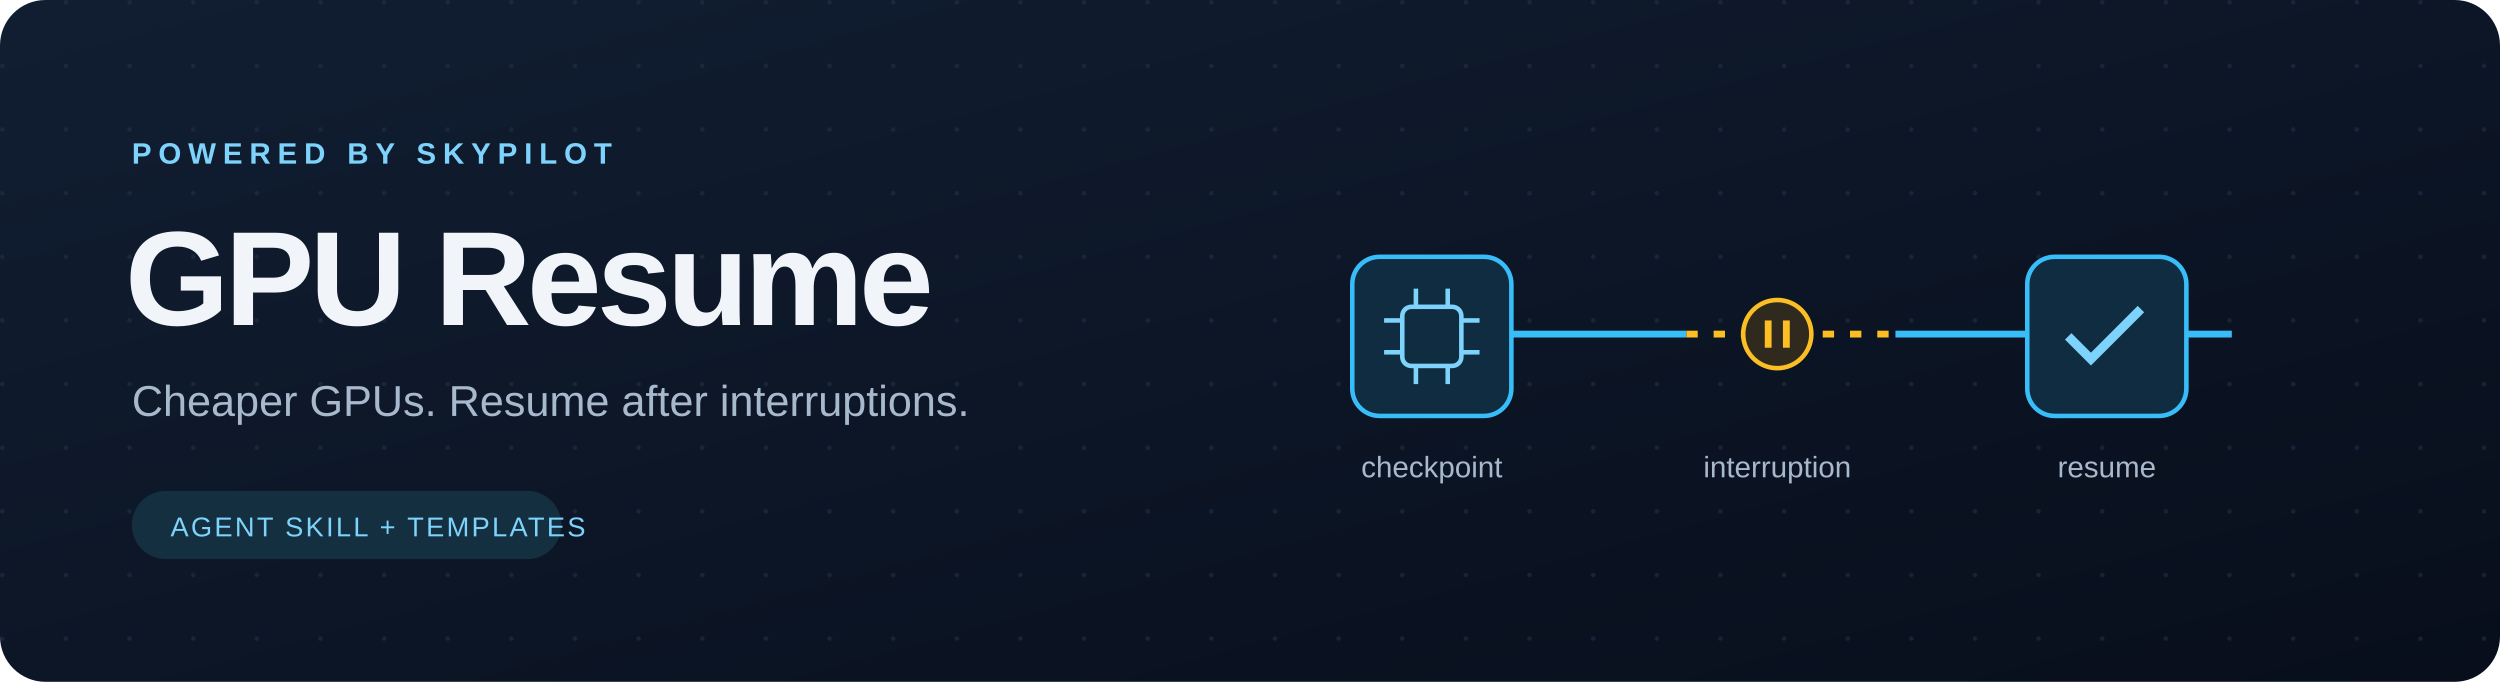
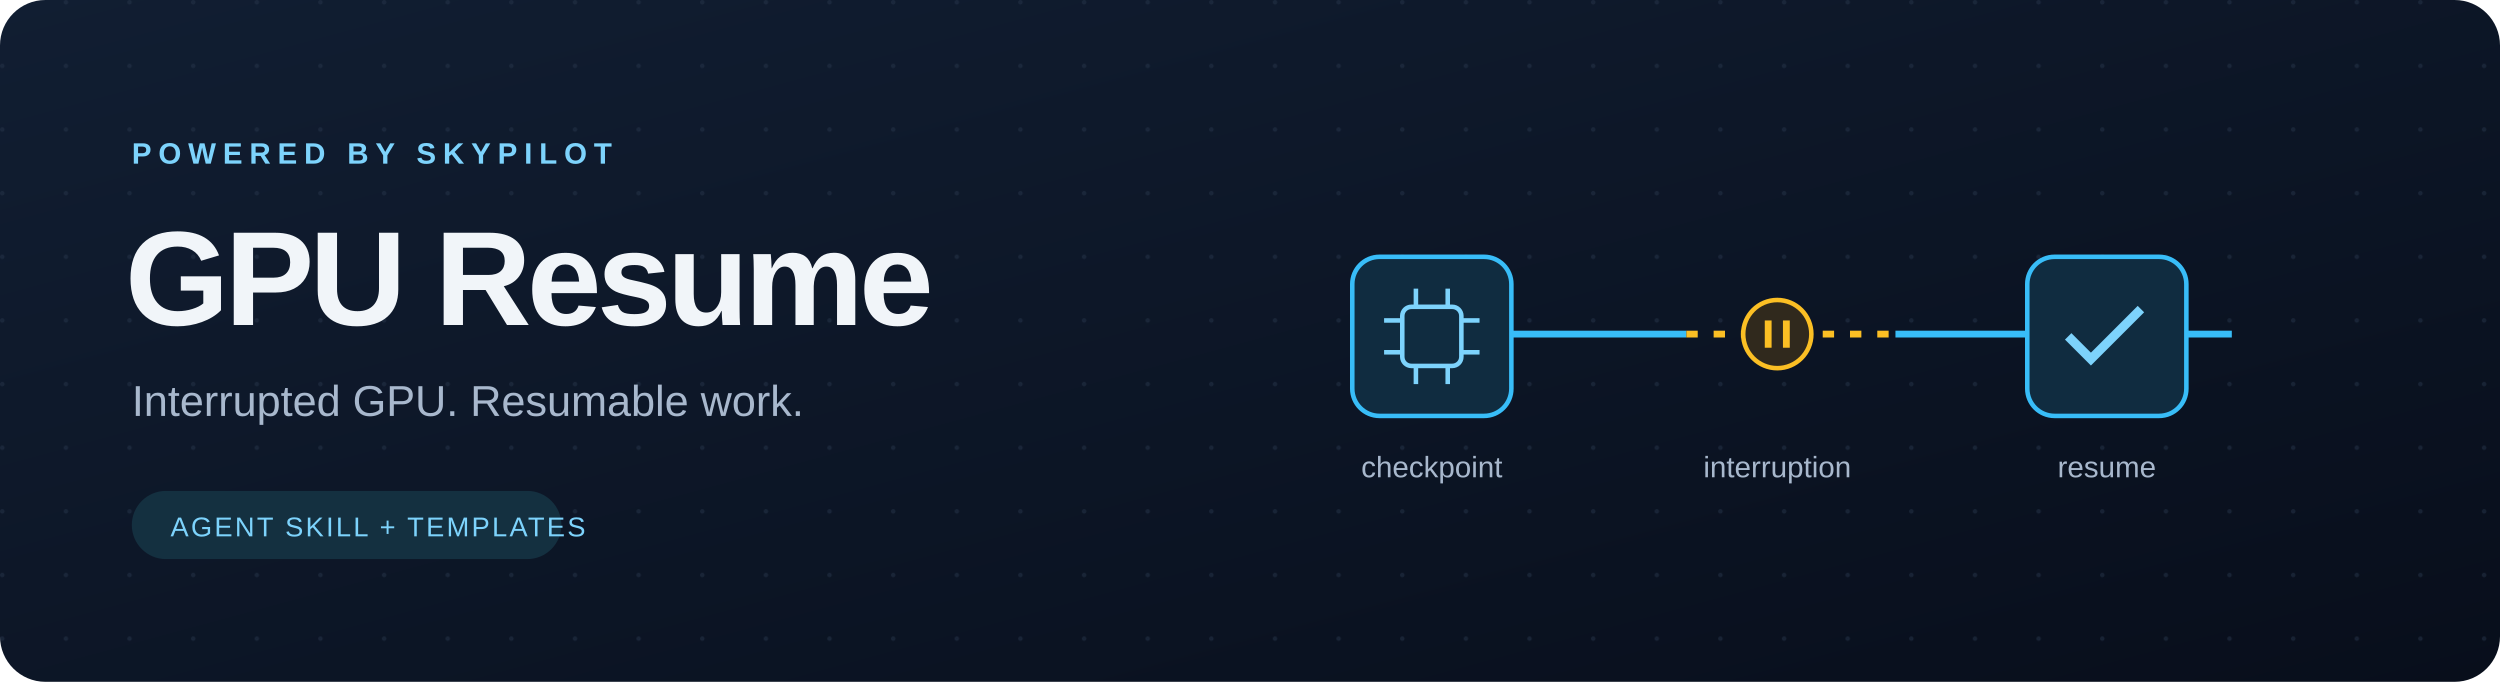
<svg xmlns="http://www.w3.org/2000/svg" width="1100" height="300" viewBox="0 0 1100 300" role="img" aria-labelledby="title desc">
  <defs>
    <linearGradient id="bg" x2="1" y2="1">
      <stop stop-color="#111e32" />
      <stop offset="1" stop-color="#080e1b" />
    </linearGradient>
    <pattern id="grid" width="28" height="28" patternUnits="userSpaceOnUse">
      <circle cx="1" cy="1" r="1" fill="#263449" />
    </pattern>
  </defs>
  <rect width="1100" height="300" rx="20" fill="url(#bg)" />
  <rect width="1100" height="300" rx="20" fill="url(#grid)" opacity=".5" />
  <g font-family="Arial, Helvetica, sans-serif">
    <text x="58" y="72" fill="#7dd3fc" font-size="13" font-weight="700" letter-spacing="3">POWERED BY SKYPILOT</text>
    <text x="55" y="143" fill="#f1f5f9" font-size="59" font-weight="700" letter-spacing="-2">GPU Resume</text>
-     <text x="58" y="183" fill="#a8b8cd" font-size="19">Cheaper GPUs. Resume after interruptions.</text>
+     <text x="58" y="183" fill="#a8b8cd" font-size="19">Interrupted GPU. Resumable work.</text>
    <rect x="58" y="216" width="189" height="30" rx="15" fill="#143040" />
    <text x="75" y="236" fill="#7dd3fc" font-size="12" letter-spacing="1">AGENT SKILL + TEMPLATES</text>
    <path d="M632 147h110" stroke="#38bdf8" stroke-width="3" />
    <path d="M742 147h92" stroke="#fbbf24" stroke-width="3" stroke-dasharray="5 7" />
    <path d="M834 147h148" stroke="#38bdf8" stroke-width="3" />
    <g fill="#102c40" stroke="#38bdf8" stroke-width="2">
      <rect x="595" y="113" width="70" height="70" rx="12" />
      <rect x="892" y="113" width="70" height="70" rx="12" />
    </g>
    <g fill="none" stroke="#7dd3fc" stroke-width="2">
      <rect x="617" y="135" width="26" height="26" rx="4" />
      <path d="M623 127v8m14-8v8m-14 26v8m14-8v8m-28-28h8m26 0h8m-42 14h8m26 0h8" />
      <path d="m910 148 10 10 22-22" stroke-width="4" />
    </g>
    <circle cx="782" cy="147" r="15" fill="#30291d" stroke="#fbbf24" stroke-width="2" />
    <path d="M778 141v12m8-12v12" stroke="#fbbf24" stroke-width="3" />
    <g fill="#a8b8cd" font-size="13" text-anchor="middle">
      <text x="630" y="210">checkpoint</text>
      <text x="782" y="210">interruption</text>
      <text x="927" y="210">resume</text>
    </g>
  </g>
</svg>
